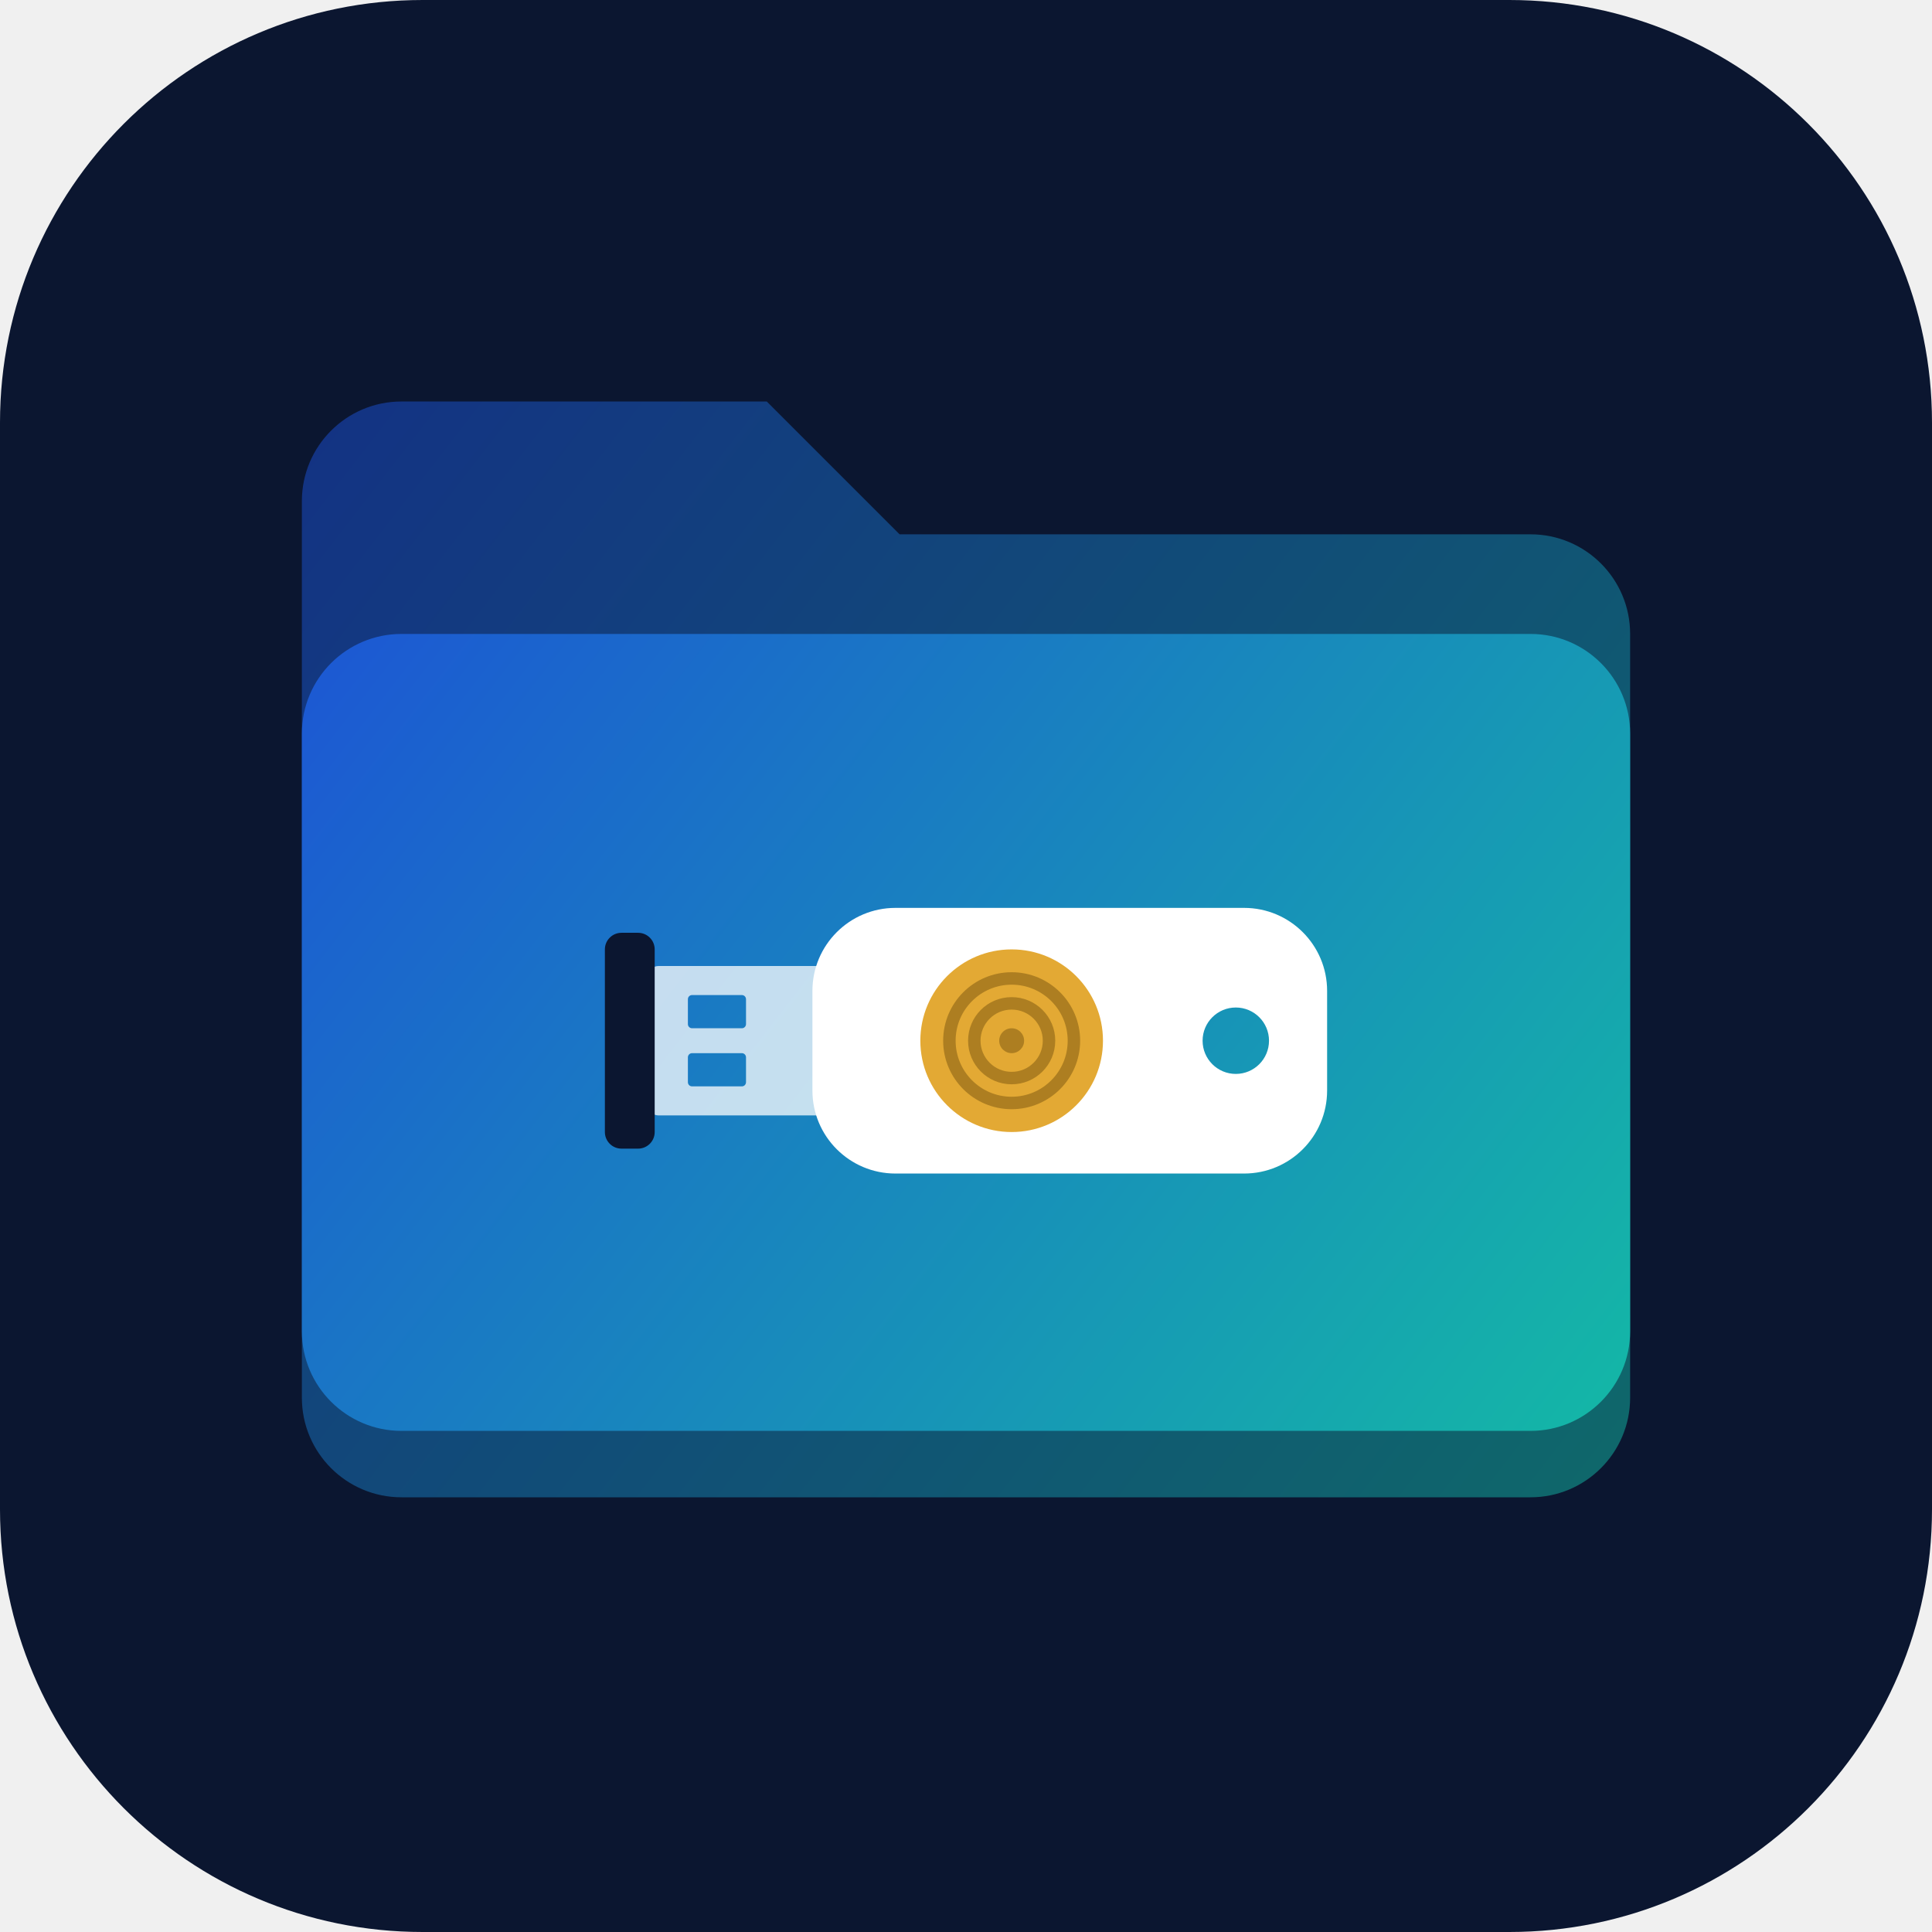
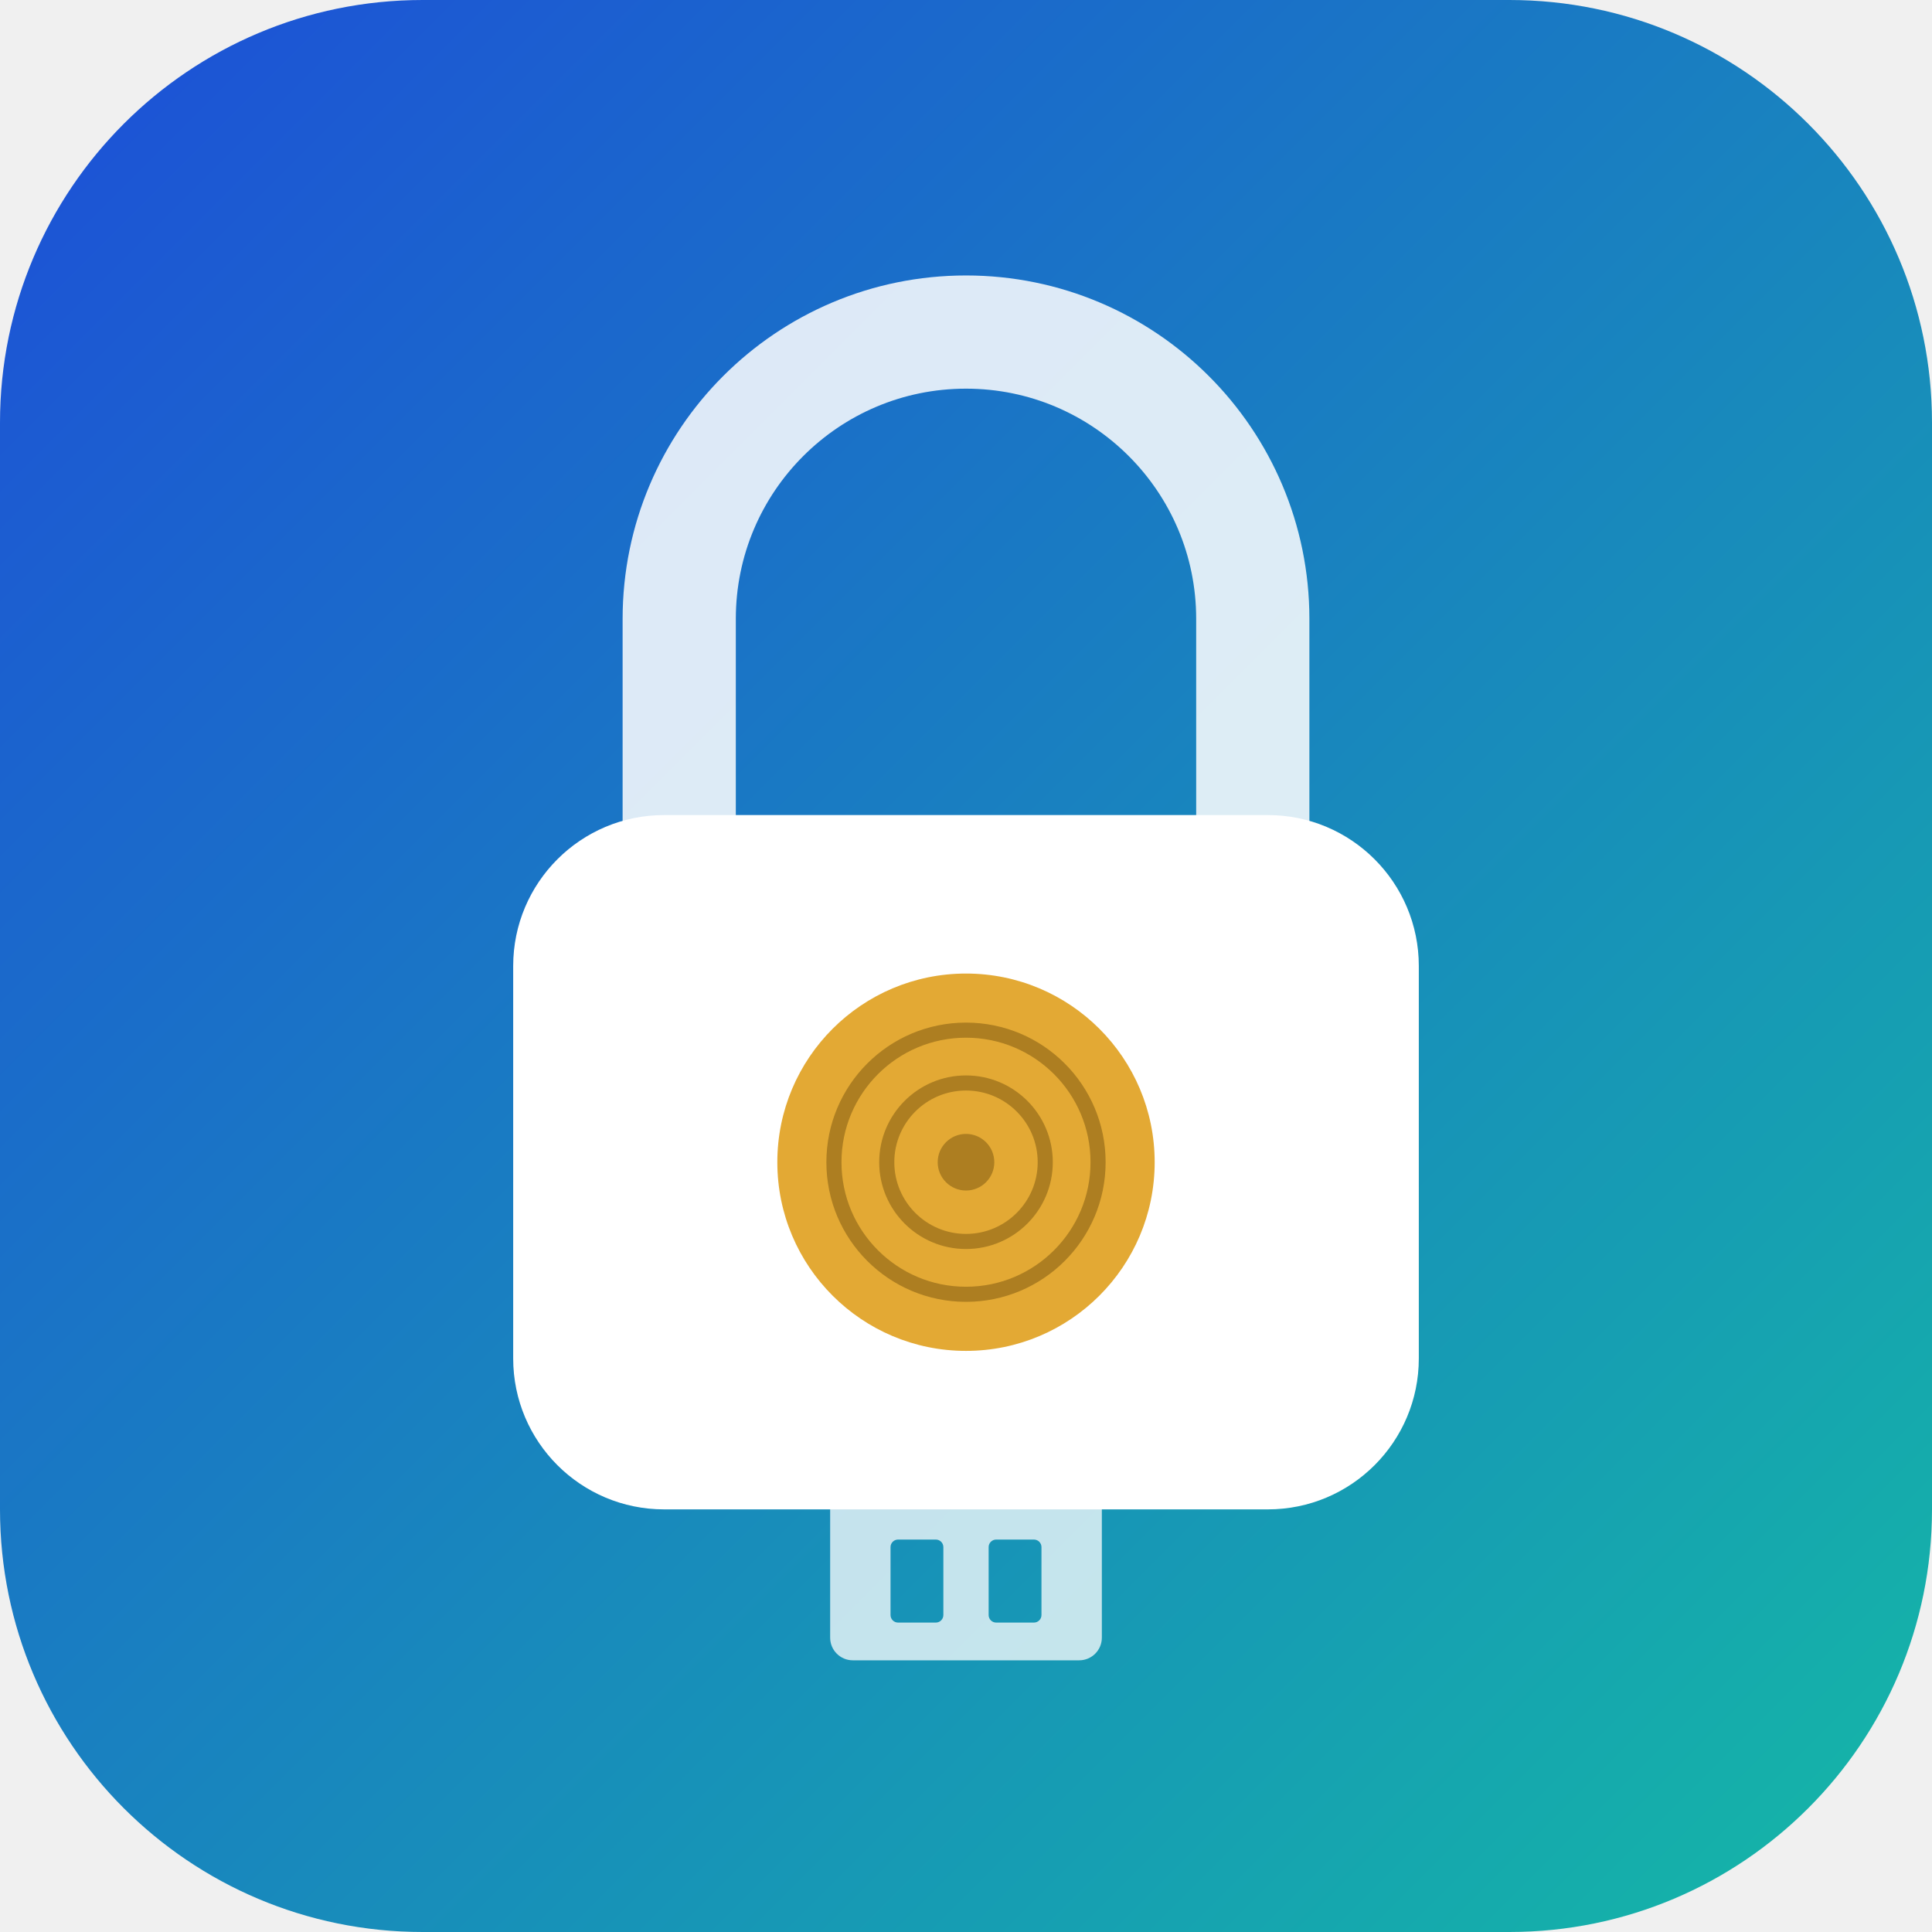
- <svg xmlns="http://www.w3.org/2000/svg" width="512" height="512" viewBox="0 0 512 512" role="img" aria-label="Cofre de arquivos com chave FIDO2">
+ <svg xmlns="http://www.w3.org/2000/svg" width="512" height="512" viewBox="0 0 512 512">
  <defs>
-     <linearGradient id="grad" gradientUnits="userSpaceOnUse" x1="96" y1="144" x2="416" y2="392">
+     <linearGradient id="g" gradientUnits="userSpaceOnUse" x1="0" y1="0" x2="512" y2="512">
      <stop offset="0" stop-color="#1D4ED8" />
      <stop offset="1" stop-color="#14B8A6" />
    </linearGradient>
+     <mask id="contacts" maskUnits="userSpaceOnUse" x="0" y="0" width="512" height="512">
+       <rect width="512" height="512" fill="#fff" />
+       <rect x="236" y="424" width="14" height="22" rx="2" fill="#000" />
+       <rect x="262" y="424" width="14" height="22" rx="2" fill="#000" />
+     </mask>
  </defs>
-   <rect width="512" height="512" rx="112" fill="#0B1630" />
-   <g transform="translate(256 256) scale(1.1) translate(-256 -280)">
-     <path d="M96 168a24 24 0 0 1 24-24h88l32 32h152a24 24 0 0 1 24 24v184a24 24 0 0 1-24 24H120a24 24 0 0 1-24-24Z" fill="url(#grad)" fill-opacity="0.5" />
-     <rect x="96" y="200" width="320" height="192" rx="24" fill="url(#grad)" />
-     <rect x="179" y="280" width="44" height="36" rx="3" fill="#FFFFFF" fill-opacity="0.75" />
-     <rect x="189" y="287" width="14" height="8" rx="1" fill="url(#grad)" />
-     <rect x="189" y="301" width="14" height="8" rx="1" fill="url(#grad)" />
-     <rect x="169" y="272" width="12" height="52" rx="4" fill="#0B1630" />
-     <rect x="219" y="266" width="124" height="64" rx="20" fill="#FFFFFF" />
-     <circle cx="321" cy="298" r="8" fill="url(#grad)" />
-     <circle cx="267" cy="298" r="22" fill="#E3A934" />
-     <circle cx="267" cy="298" r="15" fill="none" stroke="#6B4A0A" stroke-opacity="0.45" stroke-width="3" />
-     <circle cx="267" cy="298" r="9" fill="none" stroke="#6B4A0A" stroke-opacity="0.45" stroke-width="3" />
-     <circle cx="267" cy="298" r="3" fill="#6B4A0A" fill-opacity="0.45" />
+   <rect width="512" height="512" rx="112" fill="url(#g)" />
+   <g transform="translate(0 -16)">
+     <path d="M180 244V180a76 76 0 0 1 152 0v64" fill="none" stroke="#FFFFFF" stroke-opacity="0.85" stroke-width="30" />
+     <rect x="220" y="410" width="72" height="46" rx="6" fill="#FFFFFF" fill-opacity="0.75" mask="url(#contacts)" />
+     <rect x="136" y="232" width="240" height="184" rx="40" fill="#FFFFFF" />
+     <circle cx="256" cy="324" r="50" fill="#E3A934" />
+     <circle cx="256" cy="324" r="35" fill="none" stroke="#6B4A0A" stroke-opacity="0.45" stroke-width="4" />
+     <circle cx="256" cy="324" r="21" fill="none" stroke="#6B4A0A" stroke-opacity="0.45" stroke-width="4" />
+     <circle cx="256" cy="324" r="7.5" fill="#6B4A0A" fill-opacity="0.45" />
  </g>
</svg>
